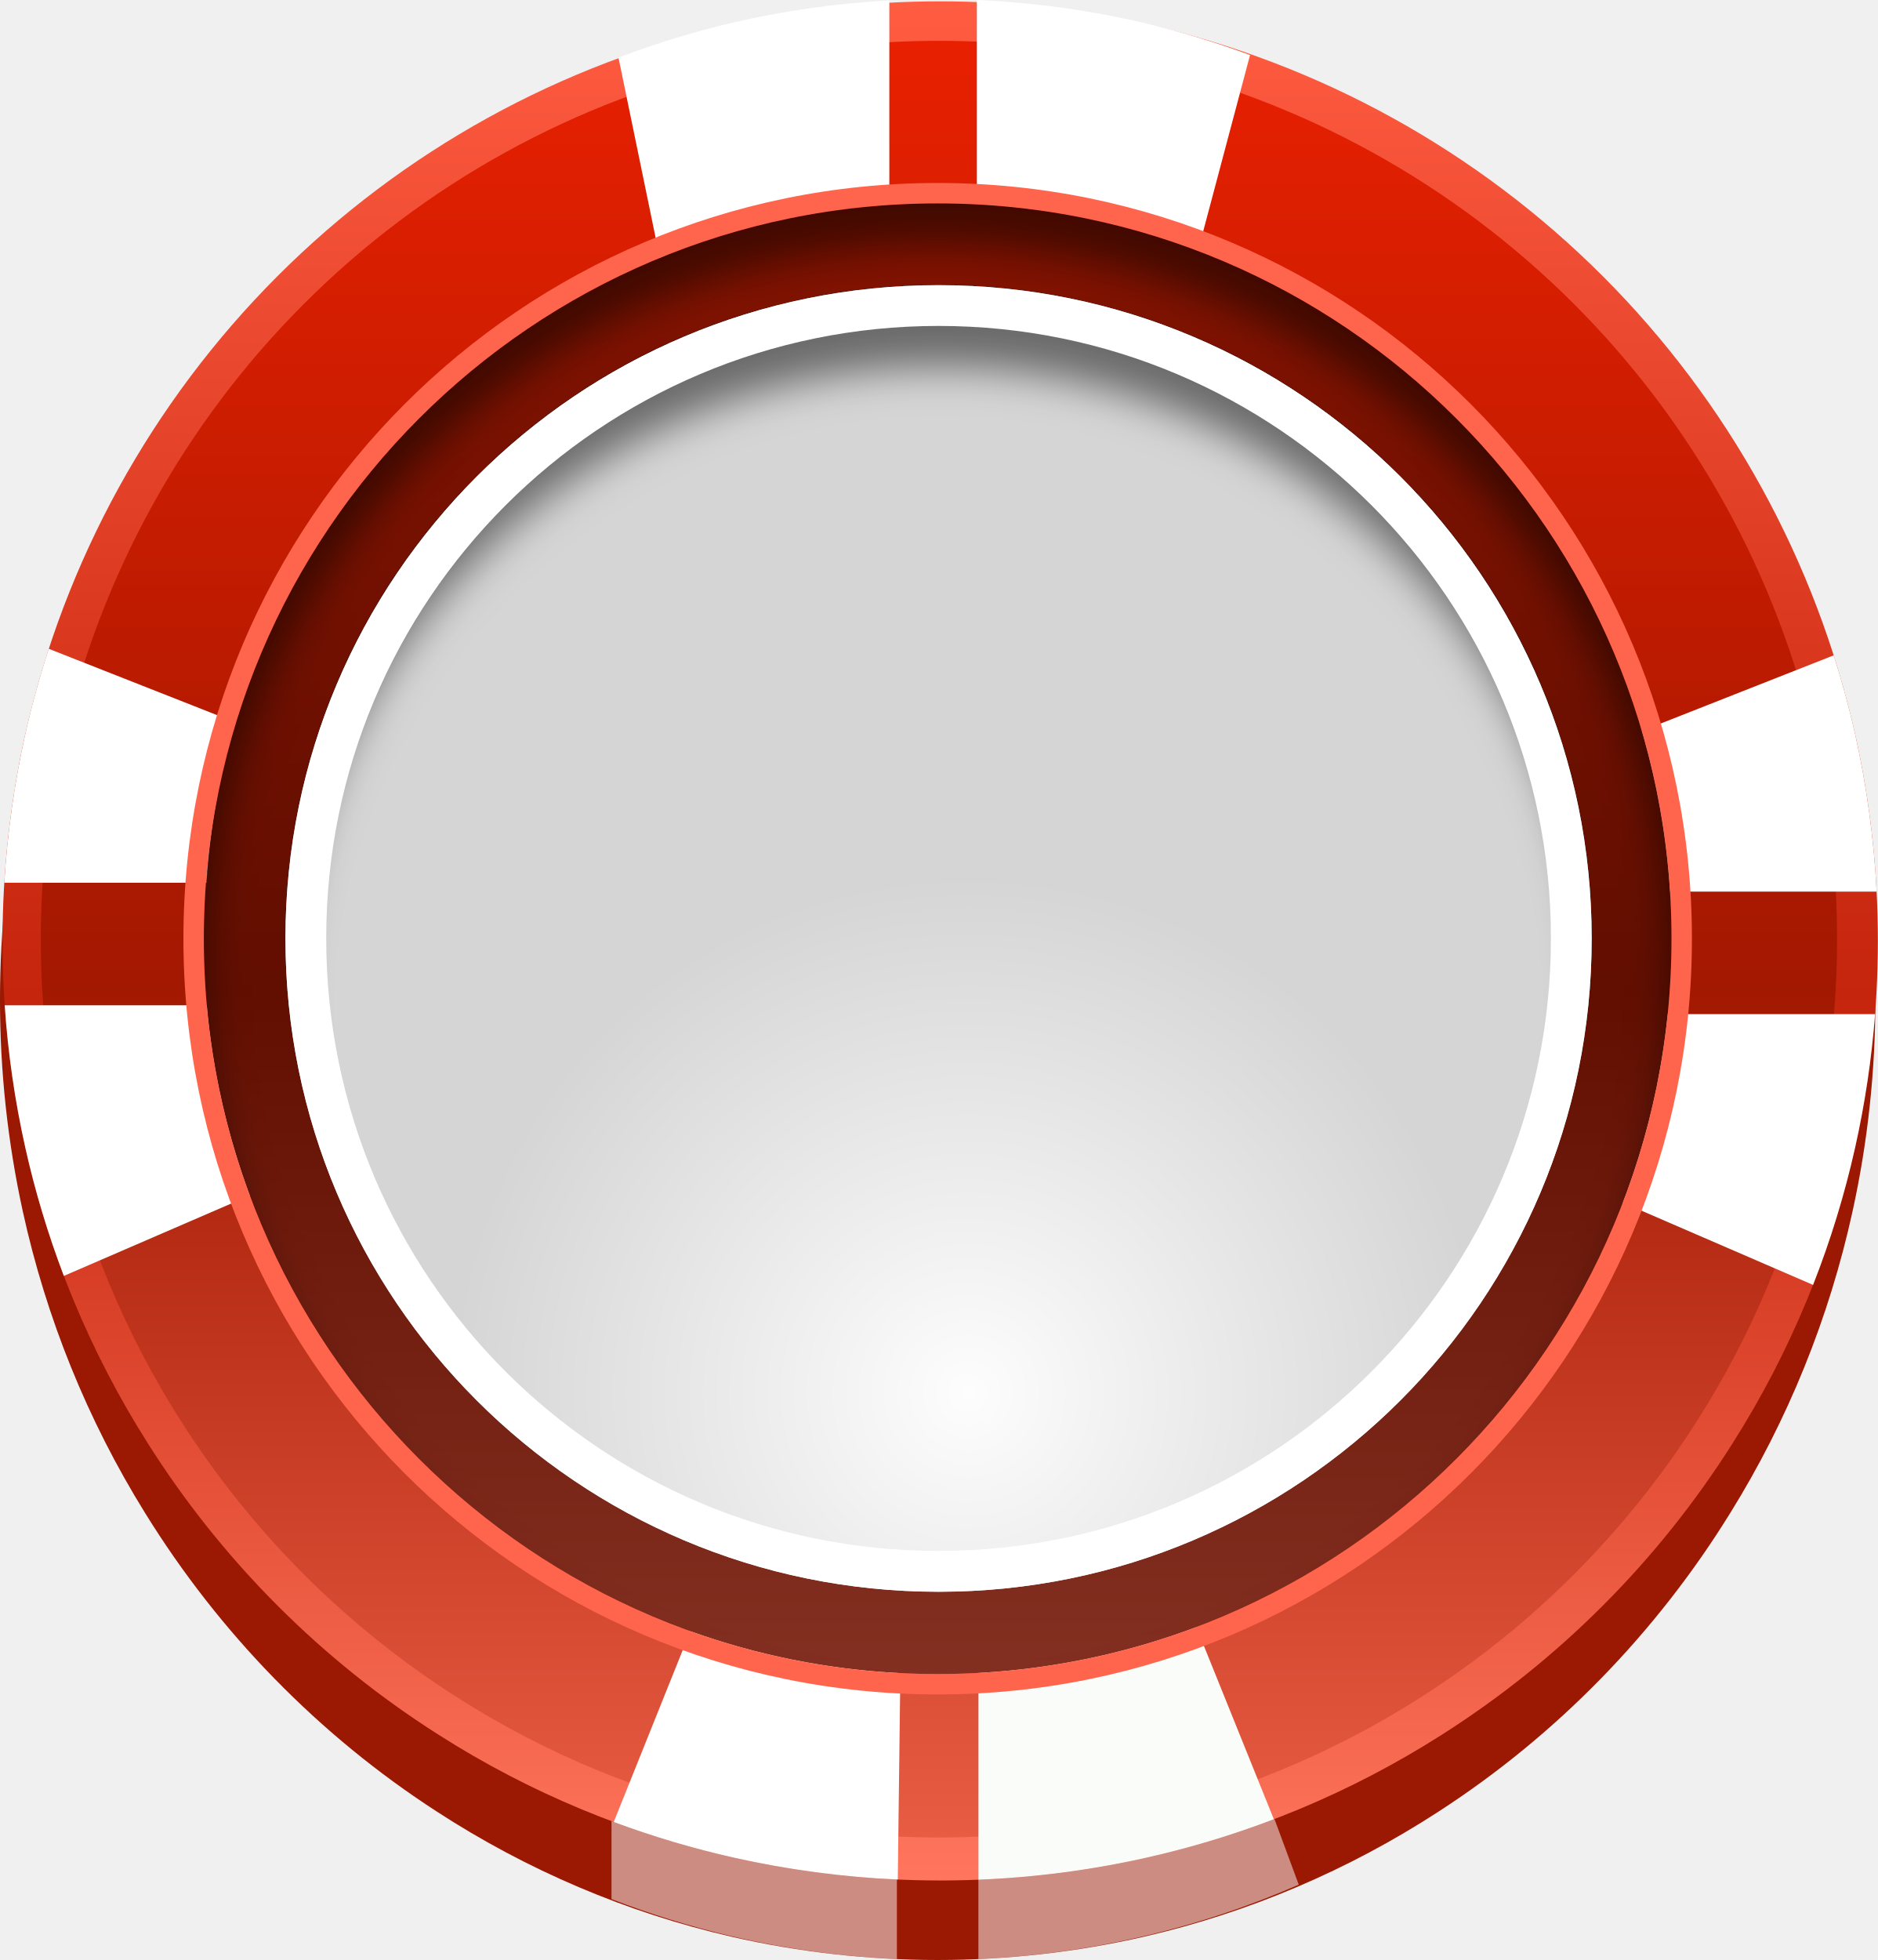
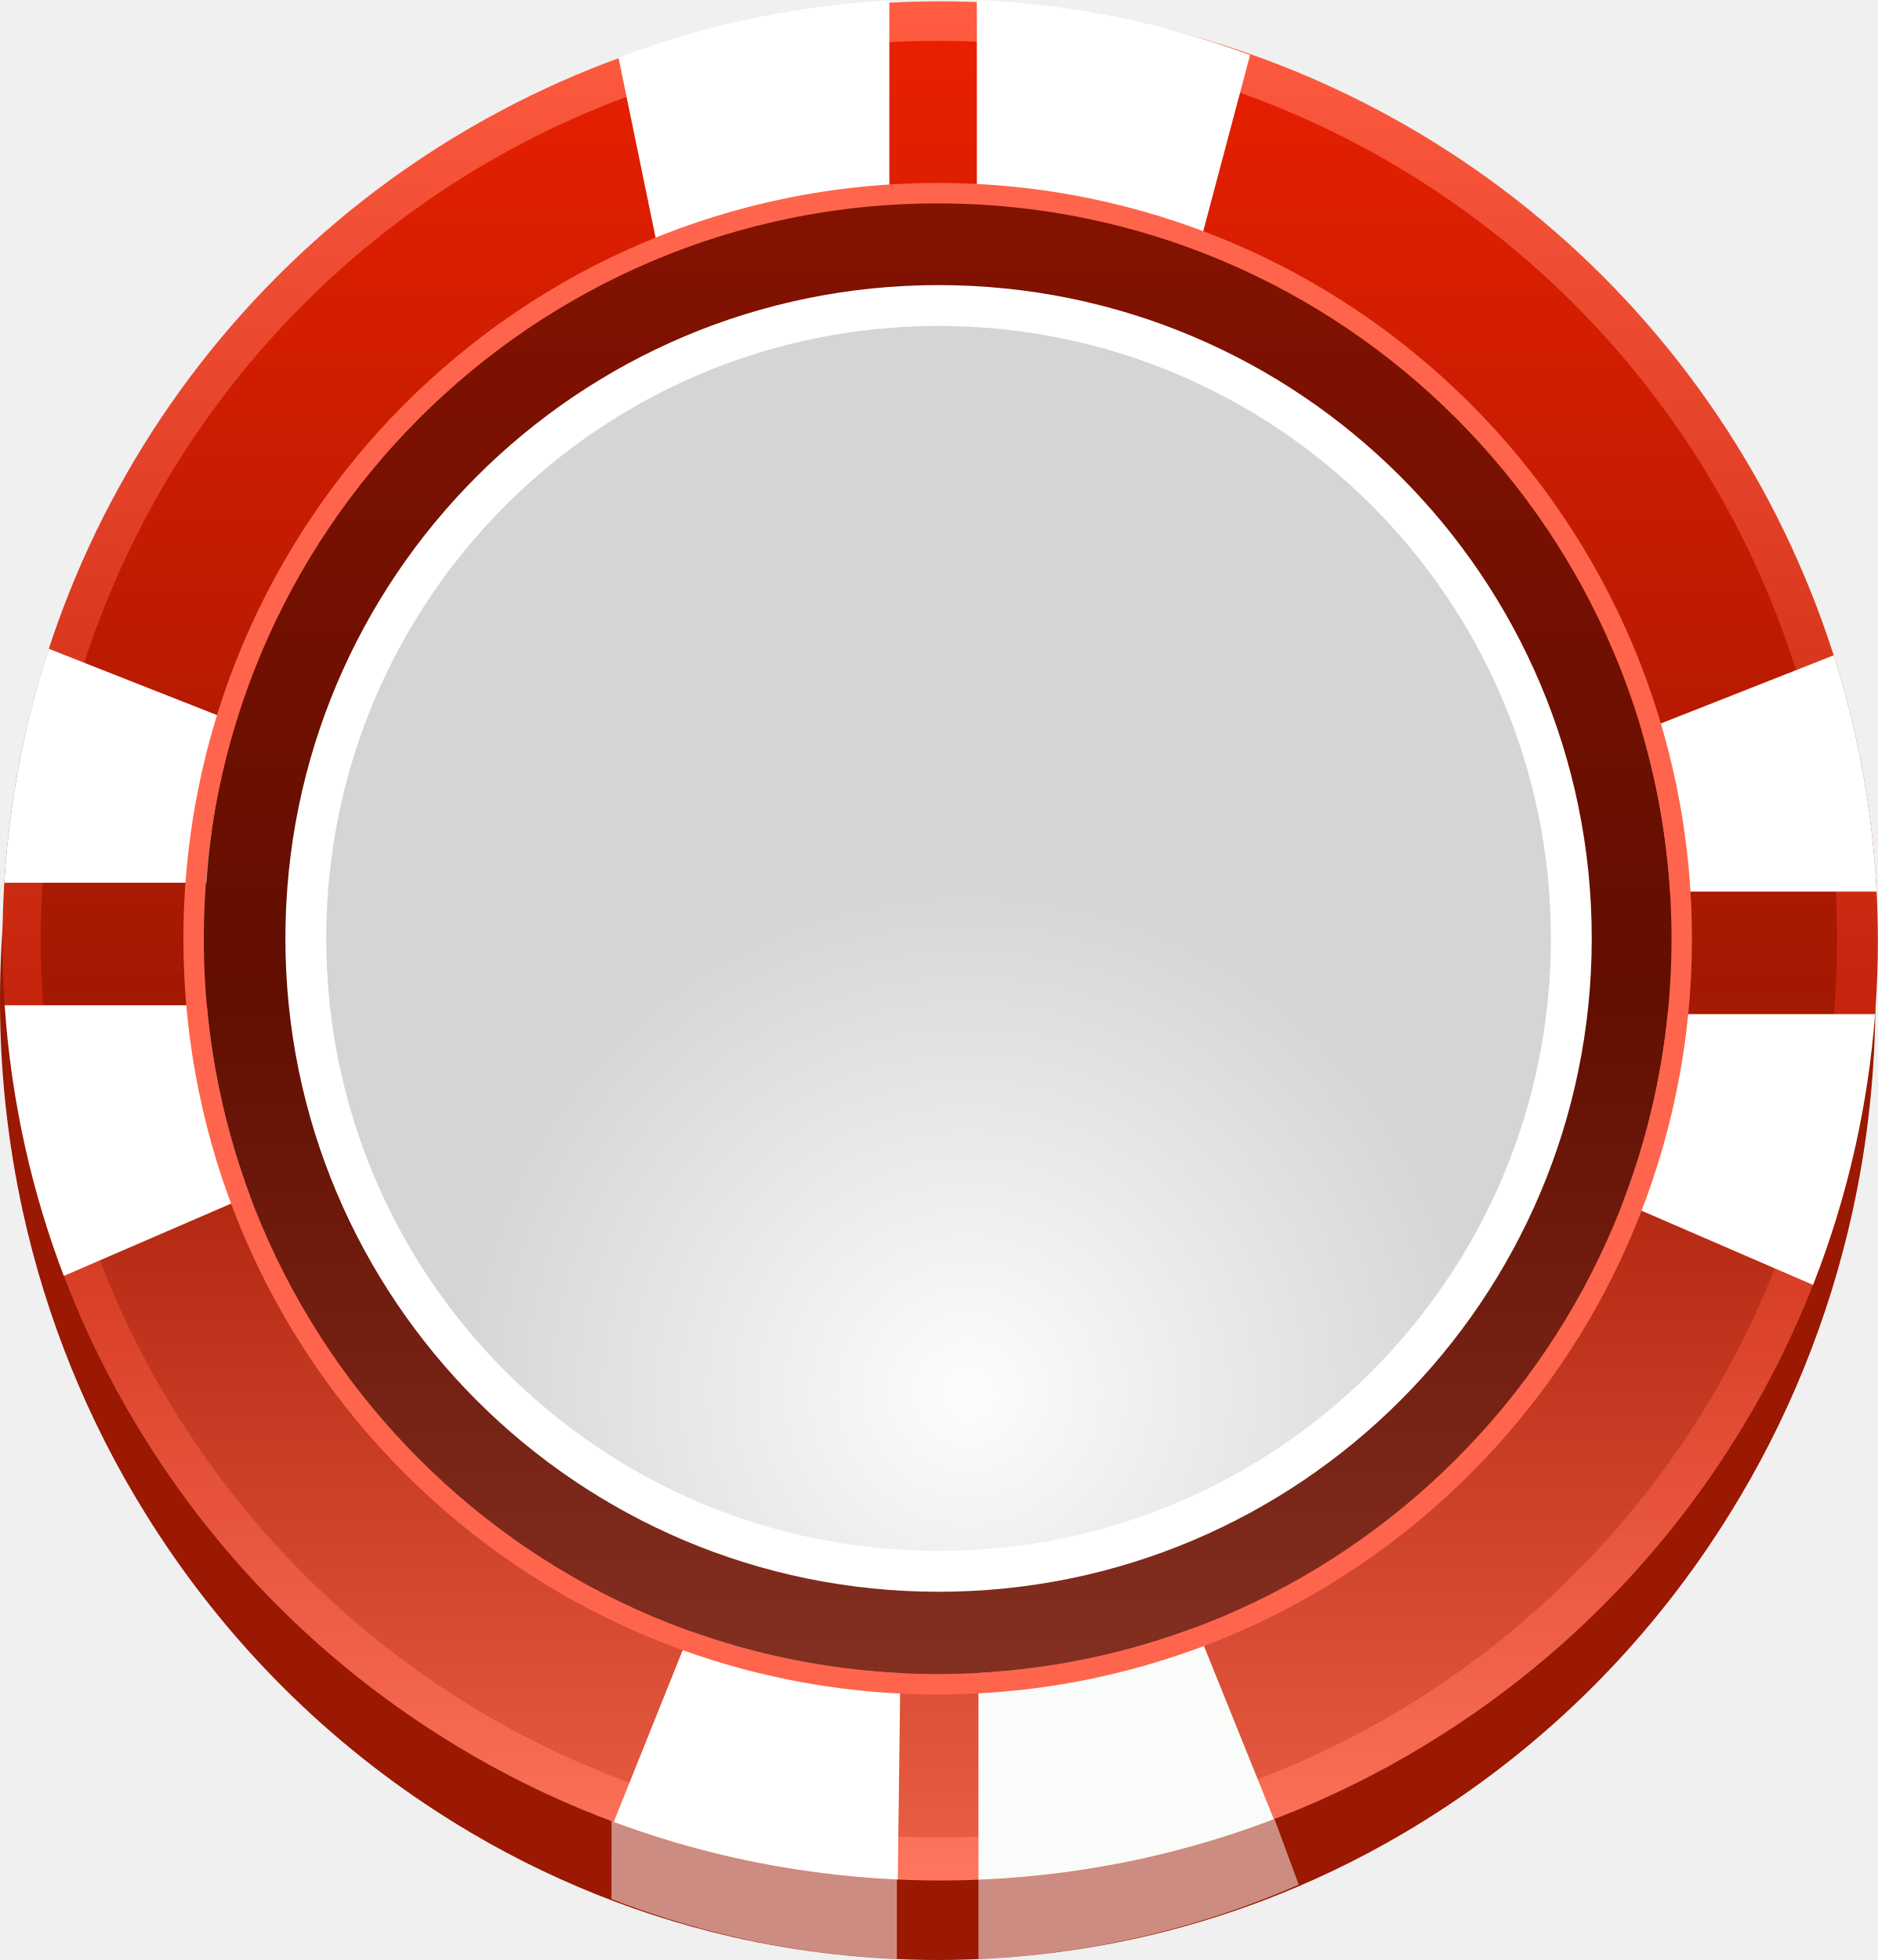
<svg xmlns="http://www.w3.org/2000/svg" width="46" height="48" viewBox="0 0 46 48" fill="none">
  <path d="M45.938 24.49C45.94 26.229 45.753 27.963 45.381 29.66C44.807 32.282 43.793 34.783 42.385 37.051C40.563 40 38.123 42.498 35.242 44.363C33.026 45.804 30.583 46.842 28.021 47.43C24.694 48.19 21.244 48.19 17.918 47.43C15.356 46.842 12.913 45.804 10.697 44.363C7.816 42.498 5.376 40 3.553 37.051C2.145 34.783 1.131 32.282 0.557 29.66C-0.186 26.254 -0.186 22.722 0.557 19.316C1.516 14.979 3.656 11.008 6.728 7.864C9.801 4.72 13.68 2.531 17.918 1.55C21.244 0.79 24.694 0.79 28.021 1.55C32.258 2.532 36.137 4.721 39.209 7.865C42.281 11.009 44.421 14.979 45.381 19.316C45.753 21.014 45.94 22.749 45.938 24.49Z" fill="#9B1802" />
  <path d="M46 23.043C46.001 24.745 45.814 26.442 45.443 28.103C44.869 30.669 43.855 33.117 42.447 35.337C40.624 38.223 38.184 40.667 35.303 42.493C33.087 43.904 30.644 44.919 28.082 45.494C24.756 46.239 21.306 46.239 17.979 45.494C15.417 44.919 12.974 43.904 10.758 42.493C7.877 40.667 5.437 38.223 3.615 35.337C2.207 33.117 1.193 30.669 0.619 28.103C-0.124 24.769 -0.124 21.312 0.619 17.979C1.578 13.734 3.717 9.848 6.79 6.77C9.862 3.693 13.742 1.551 17.979 0.591C21.306 -0.153 24.756 -0.153 28.082 0.591C32.319 1.552 36.198 3.695 39.27 6.772C42.343 9.849 44.483 13.734 45.443 17.979C45.815 19.641 46.001 21.339 46 23.043Z" fill="url(#paint0_linear)" />
  <path d="M45 23C45.001 24.628 44.822 26.25 44.466 27.838C43.916 30.292 42.945 32.632 41.597 34.755C39.851 37.514 37.514 39.851 34.755 41.597C32.632 42.945 30.292 43.916 27.838 44.466C24.652 45.178 21.348 45.178 18.162 44.466C15.708 43.916 13.368 42.945 11.245 41.597C8.486 39.851 6.149 37.514 4.403 34.755C3.055 32.632 2.084 30.292 1.534 27.838C0.822 24.651 0.822 21.346 1.534 18.158C2.452 14.1 4.502 10.384 7.444 7.442C10.387 4.5 14.103 2.451 18.162 1.534C21.348 0.822 24.652 0.822 27.838 1.534C31.896 2.452 35.612 4.501 38.554 7.443C41.497 10.385 43.547 14.1 44.466 18.158C44.822 19.747 45.001 21.371 45 23Z" fill="url(#paint1_linear)" />
  <path fill-rule="evenodd" clip-rule="evenodd" d="M23.967 46.033V47.977C25.328 47.916 26.684 47.73 28.02 47.417C29.32 47.113 30.59 46.69 31.814 46.155L31.219 44.548C30.199 44.938 29.151 45.254 28.082 45.494C26.725 45.798 25.348 45.978 23.967 46.033Z" fill="white" fill-opacity="0.5" />
  <path fill-rule="evenodd" clip-rule="evenodd" d="M14.98 44.6L14.979 46.508C15.937 46.879 16.918 47.183 17.918 47.418C19.254 47.73 20.61 47.916 21.97 47.977V46.028C20.631 45.967 19.296 45.789 17.979 45.494C16.958 45.265 15.956 44.966 14.98 44.6Z" fill="white" fill-opacity="0.5" />
  <path fill-rule="evenodd" clip-rule="evenodd" d="M44.918 16.049C45.12 16.683 45.296 17.326 45.443 17.979C45.727 19.247 45.903 20.538 45.97 21.835H40.909C40.823 20.477 40.587 19.161 40.218 17.901L44.918 16.049Z" fill="white" />
  <path fill-rule="evenodd" clip-rule="evenodd" d="M39.753 29.452C40.313 27.995 40.688 26.447 40.852 24.836H45.932C45.847 25.934 45.684 27.026 45.443 28.103C45.186 29.251 44.841 30.376 44.412 31.467L39.753 29.452Z" fill="white" />
  <path fill-rule="evenodd" clip-rule="evenodd" d="M23.929 0C25.302 0.06 26.671 0.247 28.02 0.562C28.904 0.771 29.773 1.034 30.621 1.348L29.352 6.121C27.653 5.364 25.83 4.9 23.929 4.782V0Z" fill="white" />
  <path fill-rule="evenodd" clip-rule="evenodd" d="M21.785 0.011V4.798C19.806 4.949 17.915 5.475 16.162 6.317L15.15 1.41C16.052 1.068 16.976 0.784 17.918 0.562C19.194 0.264 20.487 0.08 21.785 0.011Z" fill="white" />
  <path fill-rule="evenodd" clip-rule="evenodd" d="M5.066 24.619C5.211 26.244 5.572 27.806 6.12 29.277L1.564 31.247C1.175 30.225 0.858 29.174 0.619 28.103C0.362 26.953 0.194 25.788 0.115 24.619H5.066Z" fill="white" />
  <path fill-rule="evenodd" clip-rule="evenodd" d="M0.105 21.618C0.18 20.397 0.351 19.18 0.619 17.979C0.778 17.271 0.971 16.574 1.195 15.889L5.751 17.684C5.382 18.944 5.146 20.261 5.06 21.618H0.105Z" fill="white" />
  <path fill-rule="evenodd" clip-rule="evenodd" d="M23.968 40.97C25.837 40.867 27.631 40.478 29.305 39.847L31.204 44.553C30.189 44.941 29.146 45.255 28.082 45.494C26.726 45.798 25.349 45.978 23.968 46.033V40.97Z" fill="#F9FCF8" />
  <path fill-rule="evenodd" clip-rule="evenodd" d="M16.91 39.948C18.53 40.529 20.258 40.884 22.055 40.974L21.992 46.029C20.646 45.969 19.303 45.79 17.98 45.494C16.977 45.269 15.993 44.977 15.034 44.62L16.91 39.948Z" fill="white" />
-   <g filter="url(#filter0_i)">
-     <path d="M22.969 40.997C32.897 40.997 40.945 32.935 40.945 22.989C40.945 13.044 32.897 4.981 22.969 4.981C13.041 4.981 4.993 13.044 4.993 22.989C4.993 32.935 13.041 40.997 22.969 40.997Z" fill="black" fill-opacity="0.4" />
-   </g>
-   <path d="M22.969 41.247C33.036 41.247 41.195 33.072 41.195 22.989C41.195 12.906 33.036 4.731 22.969 4.731C12.903 4.731 4.743 12.906 4.743 22.989C4.743 33.072 12.903 41.247 22.969 41.247Z" stroke="#FF654C" stroke-width="0.5" />
-   <g filter="url(#filter1_i)">
-     <path d="M22.991 38.982C31.827 38.982 38.991 31.819 38.991 22.982C38.991 14.146 31.827 6.982 22.991 6.982C14.154 6.982 6.991 14.146 6.991 22.982C6.991 31.819 14.154 38.982 22.991 38.982Z" fill="url(#paint2_radial)" />
-   </g>
-   <path d="M38.491 22.982C38.491 31.543 31.551 38.482 22.991 38.482C14.43 38.482 7.491 31.543 7.491 22.982C7.491 14.422 14.43 7.482 22.991 7.482C31.551 7.482 38.491 14.422 38.491 22.982Z" stroke="white" />
+   <path d="M22.969 41.247C33.036 41.247 41.195 33.072 41.195 22.989C41.195 12.906 33.036 4.731 22.969 4.731C12.903 4.731 4.743 12.906 4.743 22.989C4.743 33.072 12.903 41.247 22.969 41.247Z" fill="black" fill-opacity="0.4" stroke="#FF654C" stroke-width="0.5" />
+   <path d="M38.491 22.982C38.491 31.543 31.551 38.482 22.991 38.482C14.43 38.482 7.491 31.543 7.491 22.982C7.491 14.422 14.43 7.482 22.991 7.482C31.551 7.482 38.491 14.422 38.491 22.982Z" fill="url(#paint2_radial)" stroke="white" />
  <defs>
-     <filter id="filter0_i" x="4.493" y="4.481" width="36.952" height="38.016" filterUnits="userSpaceOnUse" color-interpolation-filters="sRGB">
-       <feFlood flood-opacity="0" result="BackgroundImageFix" />
-       <feBlend mode="normal" in="SourceGraphic" in2="BackgroundImageFix" result="shape" />
-       <feColorMatrix in="SourceAlpha" type="matrix" values="0 0 0 0 0 0 0 0 0 0 0 0 0 0 0 0 0 0 127 0" result="hardAlpha" />
-       <feOffset dy="1" />
-       <feGaussianBlur stdDeviation="0.5" />
-       <feComposite in2="hardAlpha" operator="arithmetic" k2="-1" k3="1" />
-       <feColorMatrix type="matrix" values="0 0 0 0 0 0 0 0 0 0 0 0 0 0 0 0 0 0 0.5 0" />
-       <feBlend mode="normal" in2="shape" result="effect1_innerShadow" />
-     </filter>
-     <filter id="filter1_i" x="6.991" y="6.982" width="32" height="33" filterUnits="userSpaceOnUse" color-interpolation-filters="sRGB">
-       <feFlood flood-opacity="0" result="BackgroundImageFix" />
-       <feBlend mode="normal" in="SourceGraphic" in2="BackgroundImageFix" result="shape" />
-       <feColorMatrix in="SourceAlpha" type="matrix" values="0 0 0 0 0 0 0 0 0 0 0 0 0 0 0 0 0 0 127 0" result="hardAlpha" />
-       <feOffset dy="2" />
-       <feGaussianBlur stdDeviation="0.5" />
-       <feComposite in2="hardAlpha" operator="arithmetic" k2="-1" k3="1" />
-       <feColorMatrix type="matrix" values="0 0 0 0 0 0 0 0 0 0 0 0 0 0 0 0 0 0 0.5 0" />
-       <feBlend mode="normal" in2="shape" result="effect1_innerShadow" />
-     </filter>
    <linearGradient id="paint0_linear" x1="23.031" y1="0.033" x2="23.031" y2="46.053" gradientUnits="userSpaceOnUse">
      <stop stop-color="#FF5C42" />
      <stop offset="0.529" stop-color="#C5250C" />
      <stop offset="1" stop-color="#FF755D" />
    </linearGradient>
    <linearGradient id="paint1_linear" x1="23" y1="1" x2="23" y2="45" gradientUnits="userSpaceOnUse">
      <stop stop-color="#E82001" />
      <stop offset="0.529" stop-color="#A31801" />
      <stop offset="1" stop-color="#E85C44" />
    </linearGradient>
    <radialGradient id="paint2_radial" cx="0" cy="0" r="1" gradientUnits="userSpaceOnUse" gradientTransform="translate(23.7151 34.0853) rotate(90) scale(15.3089)">
      <stop stop-color="#FDFDFD" />
      <stop offset="0.825" stop-color="#D5D5D5" />
    </radialGradient>
  </defs>
</svg>
